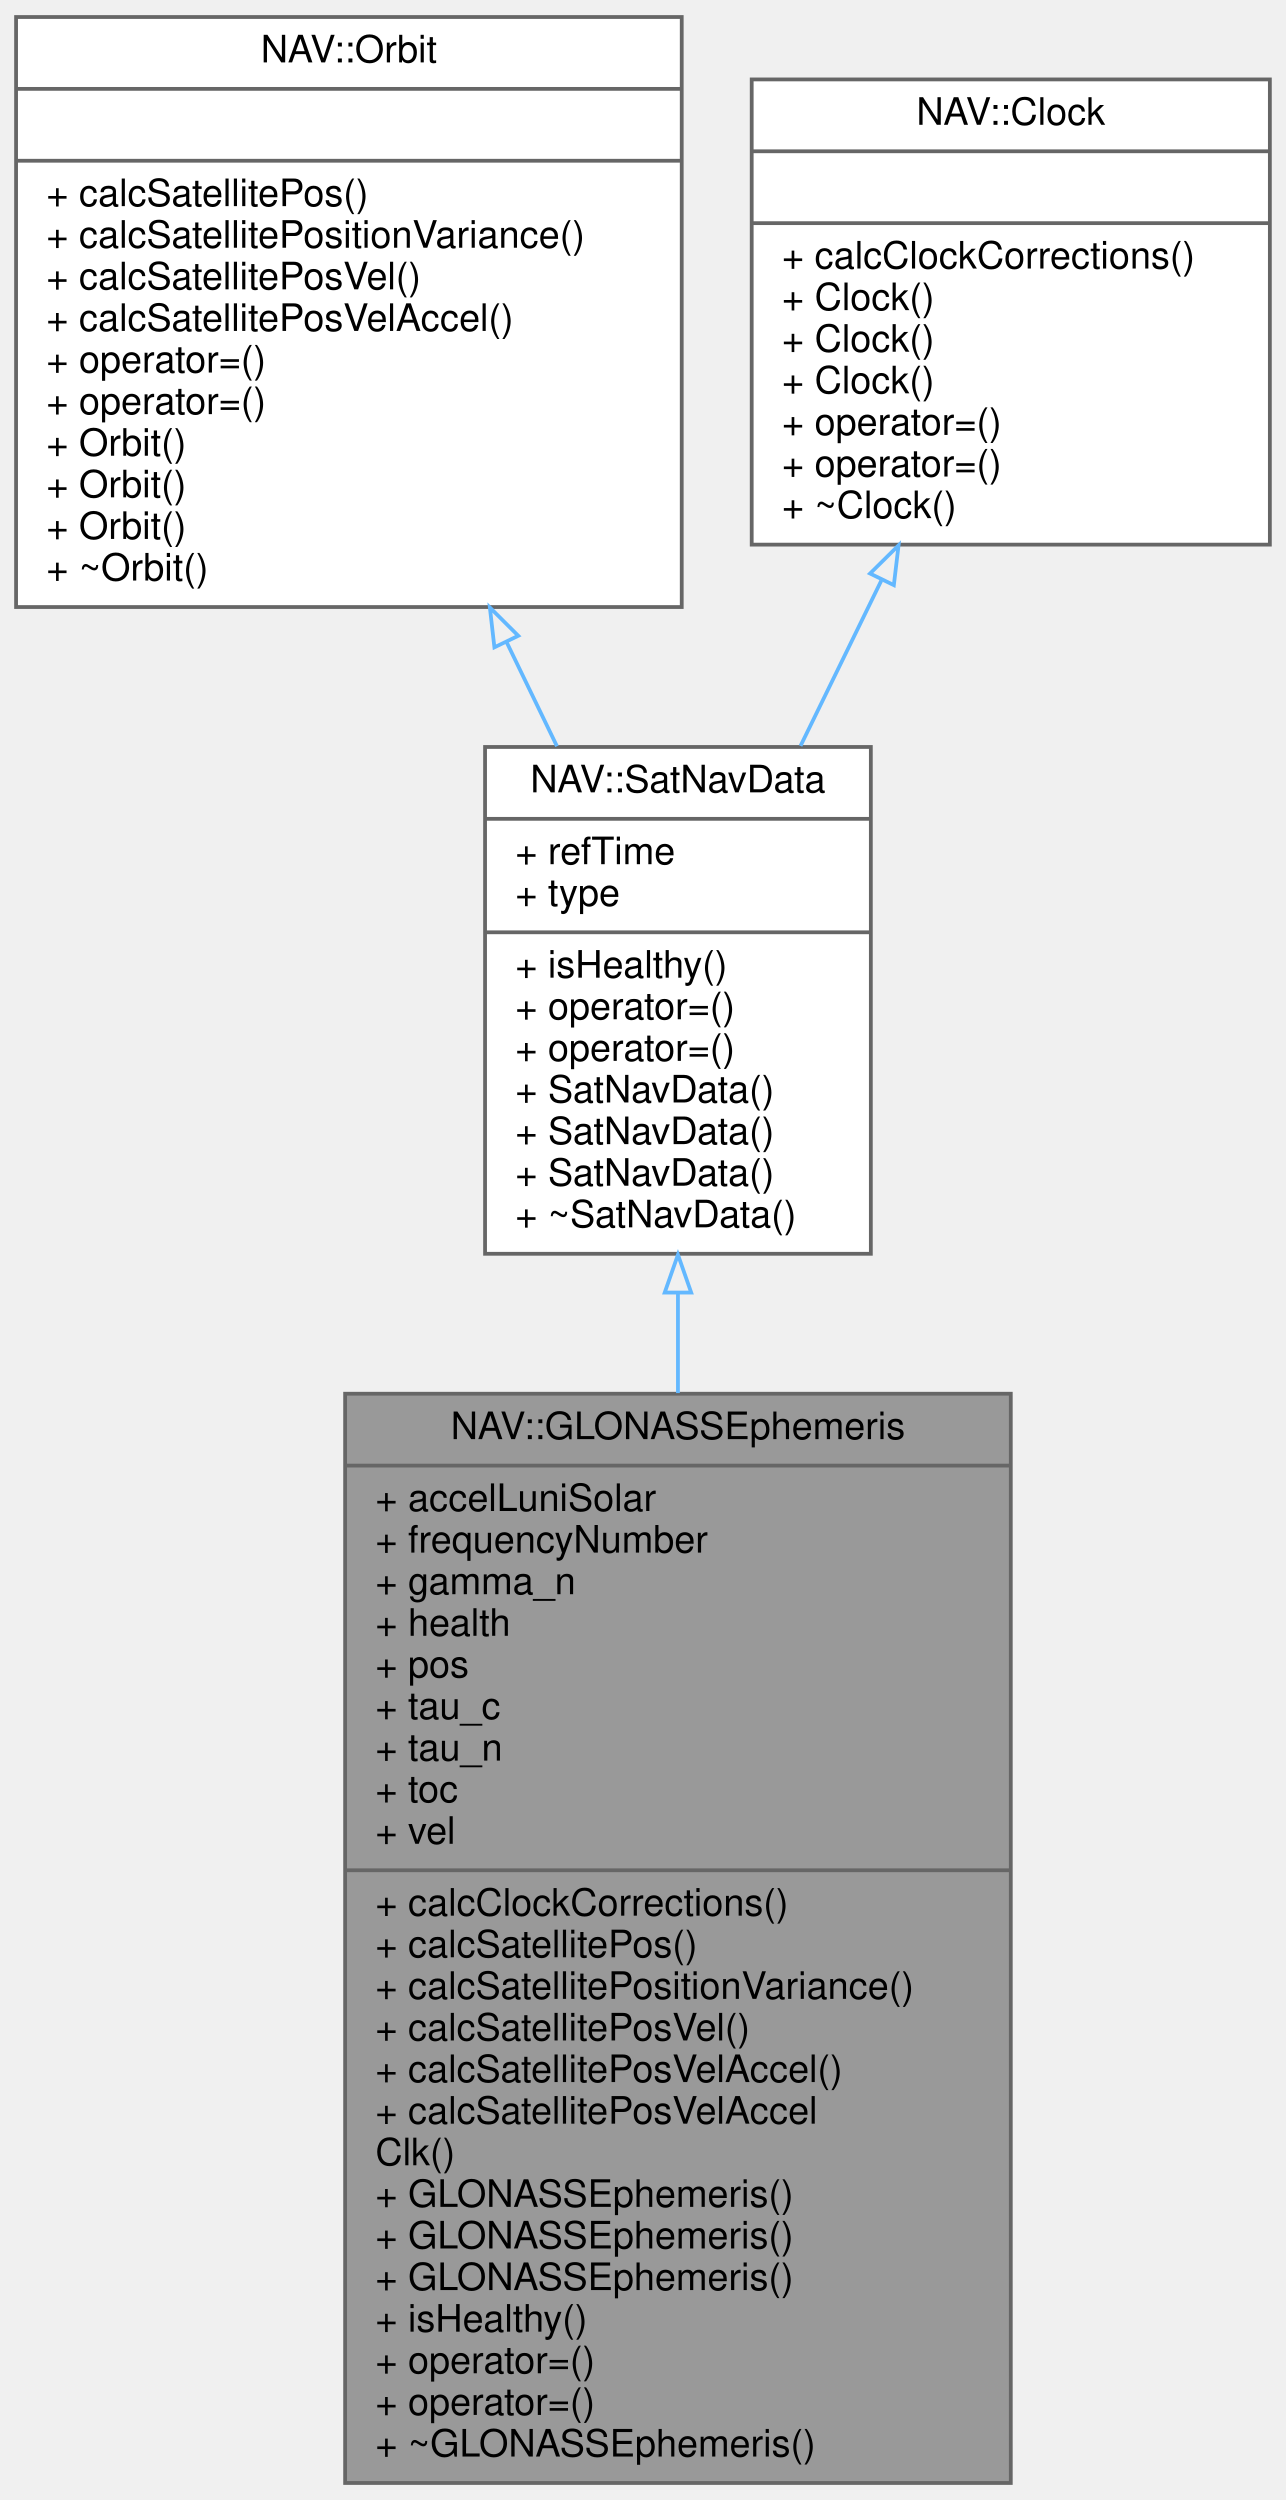
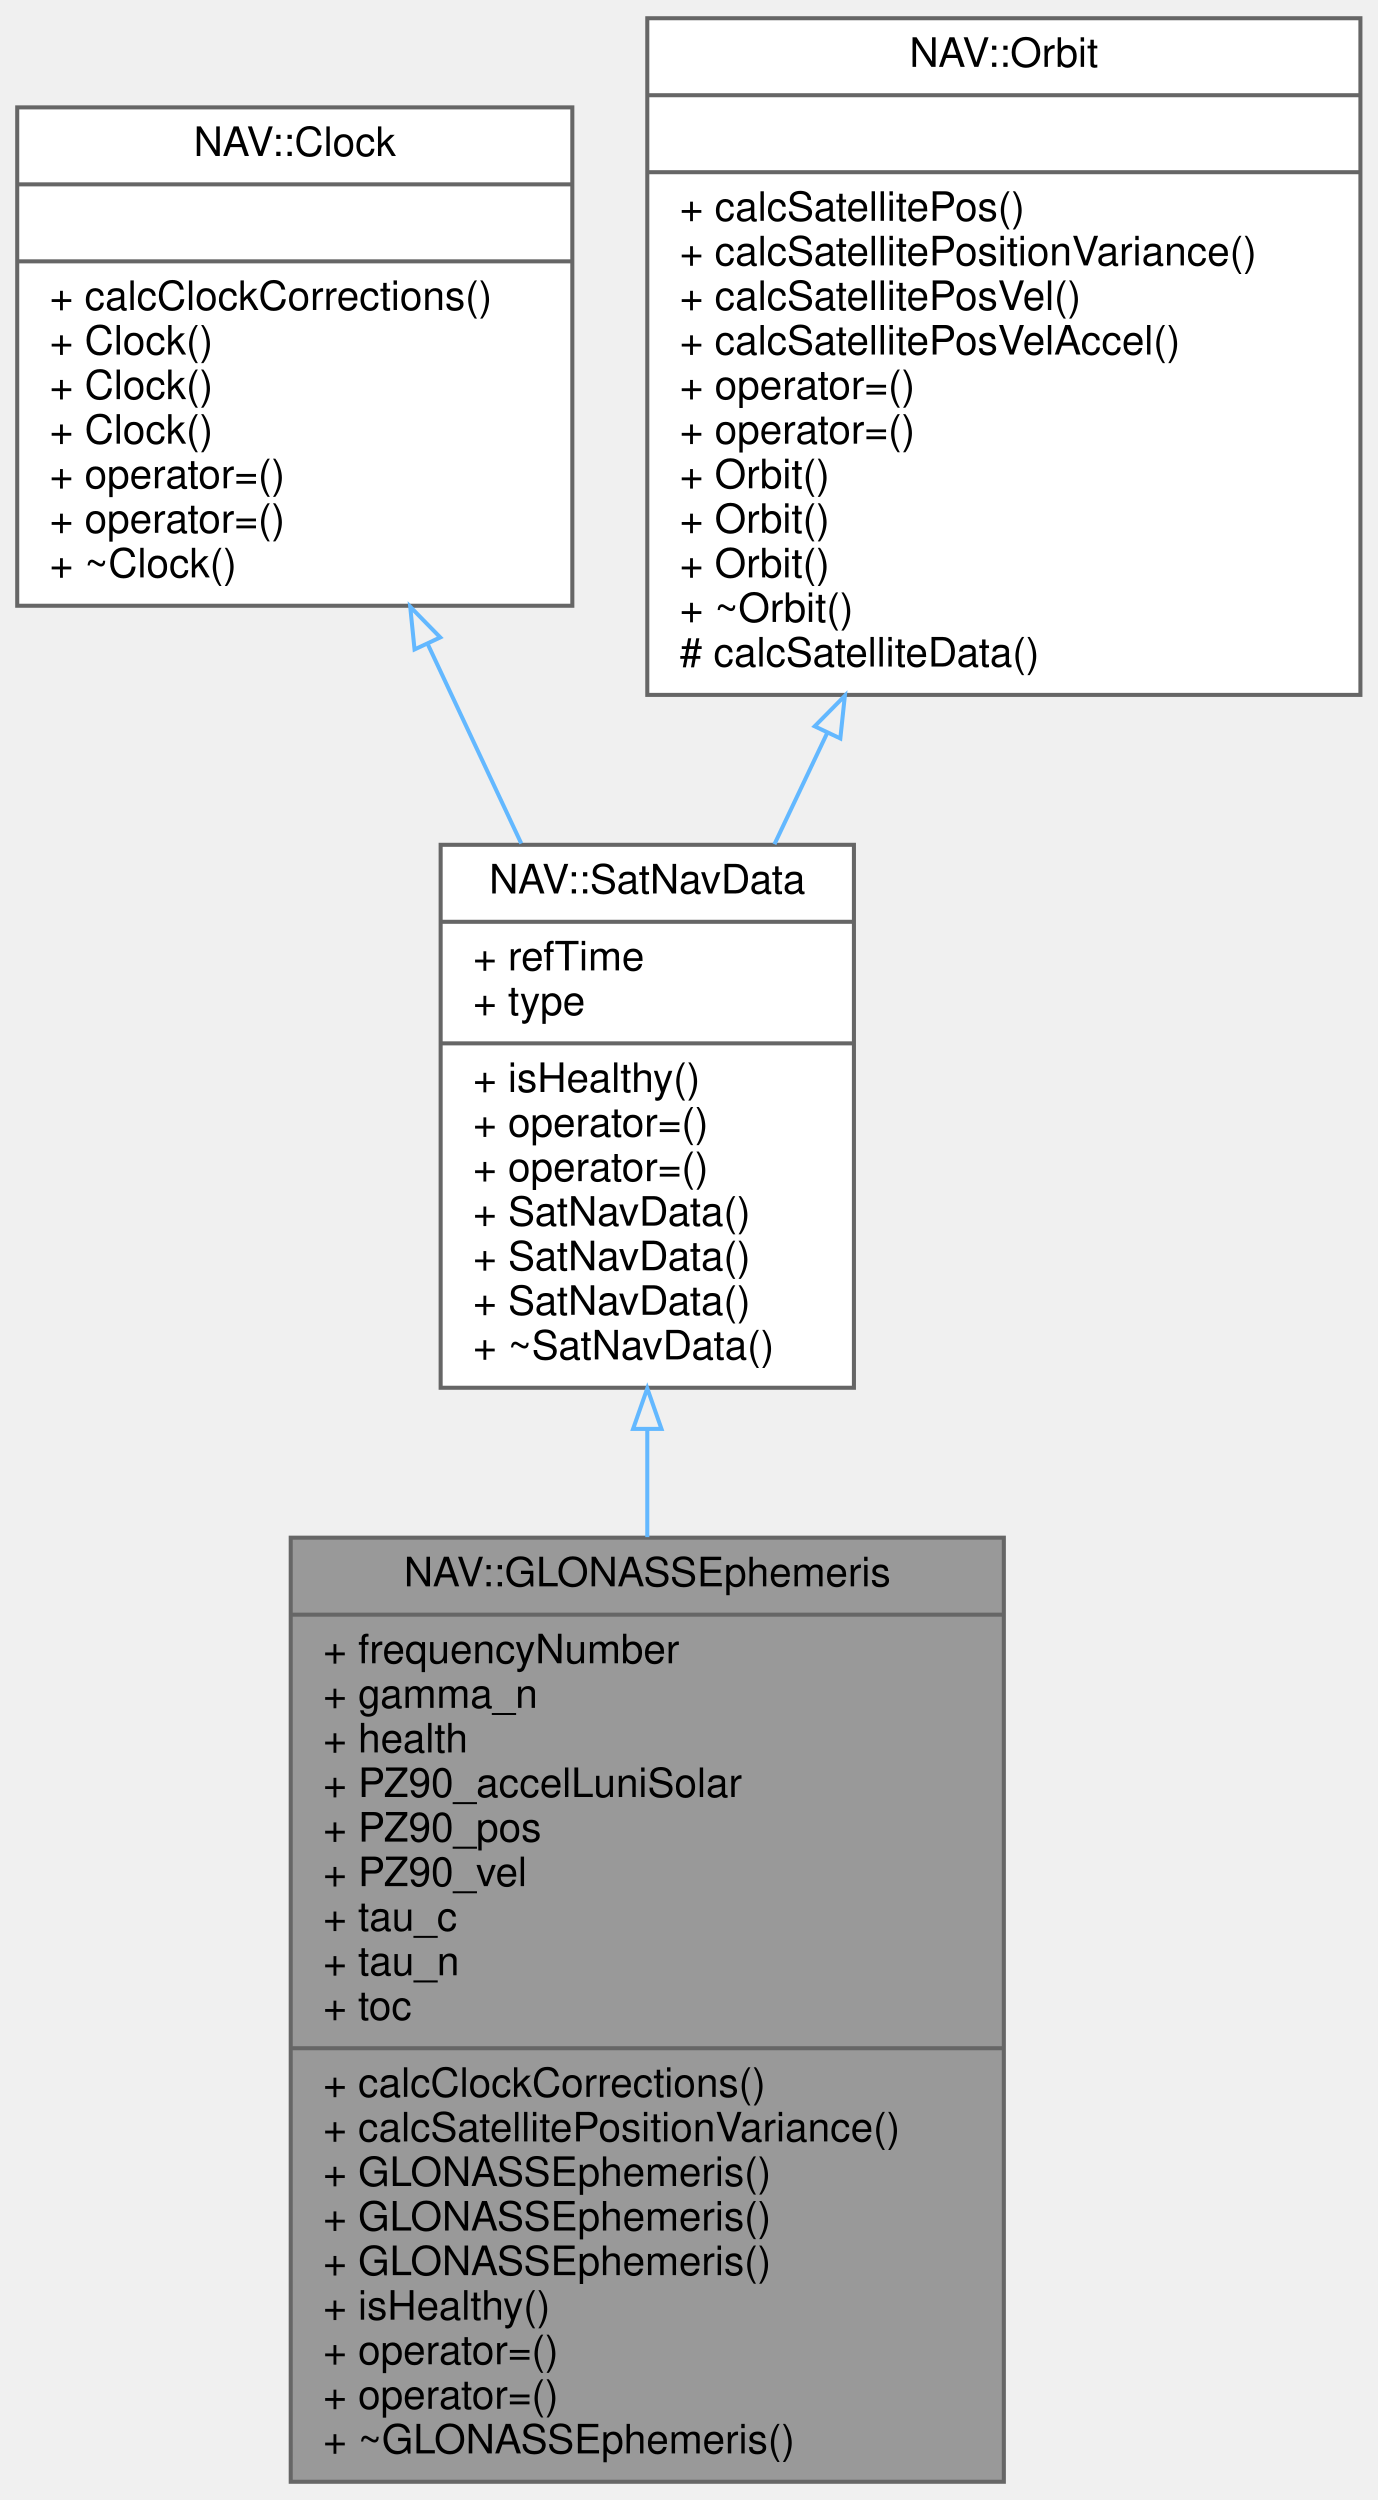
- <svg xmlns="http://www.w3.org/2000/svg" xmlns:xlink="http://www.w3.org/1999/xlink" width="340pt" height="661pt" viewBox="0.00 0.00 339.50 661.00">
-   <g id="graph0" class="graph" transform="scale(1 1) rotate(0) translate(4 657)">
+ <svg xmlns="http://www.w3.org/2000/svg" xmlns:xlink="http://www.w3.org/1999/xlink" width="340pt" height="617pt" viewBox="0.00 0.00 339.50 617.00">
+   <g id="graph0" class="graph" transform="scale(1 1) rotate(0) translate(4 613)">
    <g id="node1" class="node">
      <g id="a_node1">
        <a xlink:title="Broadcasted ephemeris message data.">
-           <polygon fill="#999999" stroke="#666666" points="87,-0.5 87,-288.5 263,-288.5 263,-0.5 87,-0.5" />
-           <text text-anchor="middle" x="175" y="-276.5" font-family="Helvetica,sans-Serif" font-size="10.00">NAV::GLONASSEphemeris</text>
-           <polyline fill="none" stroke="#666666" points="87,-269.5 263,-269.5 " />
-           <text text-anchor="start" x="95" y="-257.5" font-family="Helvetica,sans-Serif" font-size="10.00">+ accelLuniSolar</text>
-           <text text-anchor="start" x="95" y="-246.5" font-family="Helvetica,sans-Serif" font-size="10.00">+ frequencyNumber</text>
-           <text text-anchor="start" x="95" y="-235.5" font-family="Helvetica,sans-Serif" font-size="10.00">+ gamma_n</text>
-           <text text-anchor="start" x="95" y="-224.5" font-family="Helvetica,sans-Serif" font-size="10.00">+ health</text>
-           <text text-anchor="start" x="95" y="-213.5" font-family="Helvetica,sans-Serif" font-size="10.00">+ pos</text>
-           <text text-anchor="start" x="95" y="-202.5" font-family="Helvetica,sans-Serif" font-size="10.00">+ tau_c</text>
-           <text text-anchor="start" x="95" y="-191.5" font-family="Helvetica,sans-Serif" font-size="10.00">+ tau_n</text>
-           <text text-anchor="start" x="95" y="-180.5" font-family="Helvetica,sans-Serif" font-size="10.00">+ toc</text>
-           <text text-anchor="start" x="95" y="-169.5" font-family="Helvetica,sans-Serif" font-size="10.00">+ vel</text>
-           <polyline fill="none" stroke="#666666" points="87,-162.5 263,-162.5 " />
-           <text text-anchor="start" x="95" y="-150.5" font-family="Helvetica,sans-Serif" font-size="10.00">+ calcClockCorrections()</text>
-           <text text-anchor="start" x="95" y="-139.5" font-family="Helvetica,sans-Serif" font-size="10.00">+ calcSatellitePos()</text>
-           <text text-anchor="start" x="95" y="-128.5" font-family="Helvetica,sans-Serif" font-size="10.00">+ calcSatellitePositionVariance()</text>
-           <text text-anchor="start" x="95" y="-117.5" font-family="Helvetica,sans-Serif" font-size="10.00">+ calcSatellitePosVel()</text>
-           <text text-anchor="start" x="95" y="-106.5" font-family="Helvetica,sans-Serif" font-size="10.00">+ calcSatellitePosVelAccel()</text>
-           <text text-anchor="start" x="95" y="-95.5" font-family="Helvetica,sans-Serif" font-size="10.00">+ calcSatellitePosVelAccel</text>
-           <text text-anchor="start" x="95" y="-84.5" font-family="Helvetica,sans-Serif" font-size="10.00">Clk()</text>
-           <text text-anchor="start" x="95" y="-73.5" font-family="Helvetica,sans-Serif" font-size="10.00">+ GLONASSEphemeris()</text>
-           <text text-anchor="start" x="95" y="-62.5" font-family="Helvetica,sans-Serif" font-size="10.00">+ GLONASSEphemeris()</text>
-           <text text-anchor="start" x="95" y="-51.5" font-family="Helvetica,sans-Serif" font-size="10.00">+ GLONASSEphemeris()</text>
-           <text text-anchor="start" x="95" y="-40.5" font-family="Helvetica,sans-Serif" font-size="10.00">+ isHealthy()</text>
-           <text text-anchor="start" x="95" y="-29.5" font-family="Helvetica,sans-Serif" font-size="10.00">+ operator=()</text>
-           <text text-anchor="start" x="95" y="-18.5" font-family="Helvetica,sans-Serif" font-size="10.00">+ operator=()</text>
-           <text text-anchor="start" x="95" y="-7.5" font-family="Helvetica,sans-Serif" font-size="10.00">+ ~GLONASSEphemeris()</text>
+           <polygon fill="#999999" stroke="#666666" points="67.5,-0.5 67.5,-233.5 243.5,-233.5 243.5,-0.5 67.5,-0.5" />
+           <text text-anchor="middle" x="155.5" y="-221.5" font-family="Helvetica,sans-Serif" font-size="10.00">NAV::GLONASSEphemeris</text>
+           <polyline fill="none" stroke="#666666" points="67.5,-214.5 243.5,-214.5 " />
+           <text text-anchor="start" x="75.5" y="-202.5" font-family="Helvetica,sans-Serif" font-size="10.00">+ frequencyNumber</text>
+           <text text-anchor="start" x="75.5" y="-191.5" font-family="Helvetica,sans-Serif" font-size="10.00">+ gamma_n</text>
+           <text text-anchor="start" x="75.5" y="-180.5" font-family="Helvetica,sans-Serif" font-size="10.00">+ health</text>
+           <text text-anchor="start" x="75.5" y="-169.5" font-family="Helvetica,sans-Serif" font-size="10.00">+ PZ90_accelLuniSolar</text>
+           <text text-anchor="start" x="75.5" y="-158.5" font-family="Helvetica,sans-Serif" font-size="10.00">+ PZ90_pos</text>
+           <text text-anchor="start" x="75.5" y="-147.5" font-family="Helvetica,sans-Serif" font-size="10.00">+ PZ90_vel</text>
+           <text text-anchor="start" x="75.5" y="-136.5" font-family="Helvetica,sans-Serif" font-size="10.00">+ tau_c</text>
+           <text text-anchor="start" x="75.5" y="-125.5" font-family="Helvetica,sans-Serif" font-size="10.00">+ tau_n</text>
+           <text text-anchor="start" x="75.5" y="-114.5" font-family="Helvetica,sans-Serif" font-size="10.00">+ toc</text>
+           <polyline fill="none" stroke="#666666" points="67.5,-107.5 243.5,-107.5 " />
+           <text text-anchor="start" x="75.5" y="-95.5" font-family="Helvetica,sans-Serif" font-size="10.00">+ calcClockCorrections()</text>
+           <text text-anchor="start" x="75.5" y="-84.5" font-family="Helvetica,sans-Serif" font-size="10.00">+ calcSatellitePositionVariance()</text>
+           <text text-anchor="start" x="75.5" y="-73.5" font-family="Helvetica,sans-Serif" font-size="10.00">+ GLONASSEphemeris()</text>
+           <text text-anchor="start" x="75.5" y="-62.5" font-family="Helvetica,sans-Serif" font-size="10.00">+ GLONASSEphemeris()</text>
+           <text text-anchor="start" x="75.5" y="-51.5" font-family="Helvetica,sans-Serif" font-size="10.00">+ GLONASSEphemeris()</text>
+           <text text-anchor="start" x="75.5" y="-40.5" font-family="Helvetica,sans-Serif" font-size="10.00">+ isHealthy()</text>
+           <text text-anchor="start" x="75.5" y="-29.5" font-family="Helvetica,sans-Serif" font-size="10.00">+ operator=()</text>
+           <text text-anchor="start" x="75.5" y="-18.5" font-family="Helvetica,sans-Serif" font-size="10.00">+ operator=()</text>
+           <text text-anchor="start" x="75.5" y="-7.5" font-family="Helvetica,sans-Serif" font-size="10.00">+ ~GLONASSEphemeris()</text>
        </a>
      </g>
    </g>
    <g id="node2" class="node">
      <g id="a_node2">
        <a xlink:href="classNAV_1_1SatNavData.html" target="_top" xlink:title="Satellite Navigation data (to calculate SatNavData and clock)">
-           <polygon fill="white" stroke="#666666" points="124,-325.5 124,-459.5 226,-459.5 226,-325.5 124,-325.5" />
-           <text text-anchor="middle" x="175" y="-447.5" font-family="Helvetica,sans-Serif" font-size="10.00">NAV::SatNavData</text>
-           <polyline fill="none" stroke="#666666" points="124,-440.5 226,-440.5 " />
-           <text text-anchor="start" x="132" y="-428.5" font-family="Helvetica,sans-Serif" font-size="10.00">+ refTime</text>
-           <text text-anchor="start" x="132" y="-417.5" font-family="Helvetica,sans-Serif" font-size="10.00">+ type</text>
-           <polyline fill="none" stroke="#666666" points="124,-410.5 226,-410.5 " />
-           <text text-anchor="start" x="132" y="-398.5" font-family="Helvetica,sans-Serif" font-size="10.00">+ isHealthy()</text>
-           <text text-anchor="start" x="132" y="-387.5" font-family="Helvetica,sans-Serif" font-size="10.00">+ operator=()</text>
-           <text text-anchor="start" x="132" y="-376.5" font-family="Helvetica,sans-Serif" font-size="10.00">+ operator=()</text>
-           <text text-anchor="start" x="132" y="-365.5" font-family="Helvetica,sans-Serif" font-size="10.00">+ SatNavData()</text>
-           <text text-anchor="start" x="132" y="-354.5" font-family="Helvetica,sans-Serif" font-size="10.00">+ SatNavData()</text>
-           <text text-anchor="start" x="132" y="-343.5" font-family="Helvetica,sans-Serif" font-size="10.00">+ SatNavData()</text>
-           <text text-anchor="start" x="132" y="-332.5" font-family="Helvetica,sans-Serif" font-size="10.00">+ ~SatNavData()</text>
+           <polygon fill="white" stroke="#666666" points="104.5,-270.5 104.5,-404.5 206.5,-404.5 206.5,-270.5 104.5,-270.5" />
+           <text text-anchor="middle" x="155.5" y="-392.5" font-family="Helvetica,sans-Serif" font-size="10.00">NAV::SatNavData</text>
+           <polyline fill="none" stroke="#666666" points="104.5,-385.5 206.5,-385.5 " />
+           <text text-anchor="start" x="112.5" y="-373.5" font-family="Helvetica,sans-Serif" font-size="10.00">+ refTime</text>
+           <text text-anchor="start" x="112.5" y="-362.5" font-family="Helvetica,sans-Serif" font-size="10.00">+ type</text>
+           <polyline fill="none" stroke="#666666" points="104.5,-355.5 206.5,-355.5 " />
+           <text text-anchor="start" x="112.5" y="-343.5" font-family="Helvetica,sans-Serif" font-size="10.00">+ isHealthy()</text>
+           <text text-anchor="start" x="112.5" y="-332.5" font-family="Helvetica,sans-Serif" font-size="10.00">+ operator=()</text>
+           <text text-anchor="start" x="112.5" y="-321.5" font-family="Helvetica,sans-Serif" font-size="10.00">+ operator=()</text>
+           <text text-anchor="start" x="112.5" y="-310.5" font-family="Helvetica,sans-Serif" font-size="10.00">+ SatNavData()</text>
+           <text text-anchor="start" x="112.5" y="-299.5" font-family="Helvetica,sans-Serif" font-size="10.00">+ SatNavData()</text>
+           <text text-anchor="start" x="112.5" y="-288.5" font-family="Helvetica,sans-Serif" font-size="10.00">+ SatNavData()</text>
+           <text text-anchor="start" x="112.5" y="-277.5" font-family="Helvetica,sans-Serif" font-size="10.00">+ ~SatNavData()</text>
        </a>
      </g>
    </g>
    <g id="edge1" class="edge">
-       <path fill="none" stroke="#63b8ff" d="M175,-315.06C175,-306.55 175,-297.68 175,-288.68" />
-       <polygon fill="none" stroke="#63b8ff" points="171.5,-315.25 175,-325.25 178.5,-315.25 171.5,-315.25" />
+       <path fill="none" stroke="#63b8ff" d="M155.5,-260.32C155.5,-251.65 155.5,-242.67 155.5,-233.63" />
+       <polygon fill="none" stroke="#63b8ff" points="152,-260.35 155.5,-270.35 159,-260.35 152,-260.35" />
    </g>
    <g id="node3" class="node">
      <g id="a_node3">
-         <a xlink:href="classNAV_1_1Orbit.html" target="_top" xlink:title="Abstract satellite orbit information.">
-           <polygon fill="white" stroke="#666666" points="0,-496.5 0,-652.5 176,-652.5 176,-496.5 0,-496.5" />
-           <text text-anchor="middle" x="88" y="-640.5" font-family="Helvetica,sans-Serif" font-size="10.00">NAV::Orbit</text>
-           <polyline fill="none" stroke="#666666" points="0,-633.5 176,-633.5 " />
-           <text text-anchor="middle" x="88" y="-621.5" font-family="Helvetica,sans-Serif" font-size="10.00"> </text>
-           <polyline fill="none" stroke="#666666" points="0,-614.5 176,-614.5 " />
-           <text text-anchor="start" x="8" y="-602.5" font-family="Helvetica,sans-Serif" font-size="10.00">+ calcSatellitePos()</text>
-           <text text-anchor="start" x="8" y="-591.5" font-family="Helvetica,sans-Serif" font-size="10.00">+ calcSatellitePositionVariance()</text>
-           <text text-anchor="start" x="8" y="-580.5" font-family="Helvetica,sans-Serif" font-size="10.00">+ calcSatellitePosVel()</text>
-           <text text-anchor="start" x="8" y="-569.5" font-family="Helvetica,sans-Serif" font-size="10.00">+ calcSatellitePosVelAccel()</text>
-           <text text-anchor="start" x="8" y="-558.5" font-family="Helvetica,sans-Serif" font-size="10.00">+ operator=()</text>
-           <text text-anchor="start" x="8" y="-547.5" font-family="Helvetica,sans-Serif" font-size="10.00">+ operator=()</text>
-           <text text-anchor="start" x="8" y="-536.5" font-family="Helvetica,sans-Serif" font-size="10.00">+ Orbit()</text>
-           <text text-anchor="start" x="8" y="-525.5" font-family="Helvetica,sans-Serif" font-size="10.00">+ Orbit()</text>
-           <text text-anchor="start" x="8" y="-514.5" font-family="Helvetica,sans-Serif" font-size="10.00">+ Orbit()</text>
-           <text text-anchor="start" x="8" y="-503.5" font-family="Helvetica,sans-Serif" font-size="10.00">+ ~Orbit()</text>
+         <a xlink:href="classNAV_1_1Clock.html" target="_top" xlink:title="Abstract satellite clock information.">
+           <polygon fill="white" stroke="#666666" points="0,-463.5 0,-586.5 137,-586.5 137,-463.5 0,-463.5" />
+           <text text-anchor="middle" x="68.5" y="-574.5" font-family="Helvetica,sans-Serif" font-size="10.00">NAV::Clock</text>
+           <polyline fill="none" stroke="#666666" points="0,-567.5 137,-567.5 " />
+           <text text-anchor="middle" x="68.5" y="-555.5" font-family="Helvetica,sans-Serif" font-size="10.00"> </text>
+           <polyline fill="none" stroke="#666666" points="0,-548.5 137,-548.5 " />
+           <text text-anchor="start" x="8" y="-536.5" font-family="Helvetica,sans-Serif" font-size="10.00">+ calcClockCorrections()</text>
+           <text text-anchor="start" x="8" y="-525.5" font-family="Helvetica,sans-Serif" font-size="10.00">+ Clock()</text>
+           <text text-anchor="start" x="8" y="-514.5" font-family="Helvetica,sans-Serif" font-size="10.00">+ Clock()</text>
+           <text text-anchor="start" x="8" y="-503.5" font-family="Helvetica,sans-Serif" font-size="10.00">+ Clock()</text>
+           <text text-anchor="start" x="8" y="-492.5" font-family="Helvetica,sans-Serif" font-size="10.00">+ operator=()</text>
+           <text text-anchor="start" x="8" y="-481.5" font-family="Helvetica,sans-Serif" font-size="10.00">+ operator=()</text>
+           <text text-anchor="start" x="8" y="-470.5" font-family="Helvetica,sans-Serif" font-size="10.00">+ ~Clock()</text>
        </a>
      </g>
    </g>
    <g id="edge2" class="edge">
-       <path fill="none" stroke="#63b8ff" d="M129.72,-487.17C134.19,-477.94 138.68,-468.65 143.01,-459.69" />
-       <polygon fill="none" stroke="#63b8ff" points="126.47,-485.85 125.27,-496.38 132.78,-488.9 126.47,-485.85" />
+       <path fill="none" stroke="#63b8ff" d="M101.37,-453.91C108.92,-437.82 116.92,-420.75 124.4,-404.82" />
+       <polygon fill="none" stroke="#63b8ff" points="98.06,-452.72 96.99,-463.26 104.4,-455.69 98.06,-452.72" />
    </g>
    <g id="node4" class="node">
      <g id="a_node4">
-         <a xlink:href="classNAV_1_1Clock.html" target="_top" xlink:title="Abstract satellite clock information.">
-           <polygon fill="white" stroke="#666666" points="194.5,-513 194.5,-636 331.5,-636 331.5,-513 194.5,-513" />
-           <text text-anchor="middle" x="263" y="-624" font-family="Helvetica,sans-Serif" font-size="10.00">NAV::Clock</text>
-           <polyline fill="none" stroke="#666666" points="194.5,-617 331.5,-617 " />
-           <text text-anchor="middle" x="263" y="-605" font-family="Helvetica,sans-Serif" font-size="10.00"> </text>
-           <polyline fill="none" stroke="#666666" points="194.5,-598 331.5,-598 " />
-           <text text-anchor="start" x="202.5" y="-586" font-family="Helvetica,sans-Serif" font-size="10.00">+ calcClockCorrections()</text>
-           <text text-anchor="start" x="202.5" y="-575" font-family="Helvetica,sans-Serif" font-size="10.00">+ Clock()</text>
-           <text text-anchor="start" x="202.5" y="-564" font-family="Helvetica,sans-Serif" font-size="10.00">+ Clock()</text>
-           <text text-anchor="start" x="202.5" y="-553" font-family="Helvetica,sans-Serif" font-size="10.00">+ Clock()</text>
-           <text text-anchor="start" x="202.5" y="-542" font-family="Helvetica,sans-Serif" font-size="10.00">+ operator=()</text>
-           <text text-anchor="start" x="202.5" y="-531" font-family="Helvetica,sans-Serif" font-size="10.00">+ operator=()</text>
-           <text text-anchor="start" x="202.5" y="-520" font-family="Helvetica,sans-Serif" font-size="10.00">+ ~Clock()</text>
+         <a xlink:href="classNAV_1_1Orbit.html" target="_top" xlink:title="Abstract satellite orbit information.">
+           <polygon fill="white" stroke="#666666" points="155.5,-441.5 155.5,-608.5 331.5,-608.5 331.5,-441.5 155.5,-441.5" />
+           <text text-anchor="middle" x="243.5" y="-596.5" font-family="Helvetica,sans-Serif" font-size="10.00">NAV::Orbit</text>
+           <polyline fill="none" stroke="#666666" points="155.5,-589.5 331.5,-589.5 " />
+           <text text-anchor="middle" x="243.5" y="-577.5" font-family="Helvetica,sans-Serif" font-size="10.00"> </text>
+           <polyline fill="none" stroke="#666666" points="155.5,-570.5 331.5,-570.5 " />
+           <text text-anchor="start" x="163.5" y="-558.5" font-family="Helvetica,sans-Serif" font-size="10.00">+ calcSatellitePos()</text>
+           <text text-anchor="start" x="163.5" y="-547.5" font-family="Helvetica,sans-Serif" font-size="10.00">+ calcSatellitePositionVariance()</text>
+           <text text-anchor="start" x="163.5" y="-536.5" font-family="Helvetica,sans-Serif" font-size="10.00">+ calcSatellitePosVel()</text>
+           <text text-anchor="start" x="163.5" y="-525.5" font-family="Helvetica,sans-Serif" font-size="10.00">+ calcSatellitePosVelAccel()</text>
+           <text text-anchor="start" x="163.5" y="-514.5" font-family="Helvetica,sans-Serif" font-size="10.00">+ operator=()</text>
+           <text text-anchor="start" x="163.5" y="-503.5" font-family="Helvetica,sans-Serif" font-size="10.00">+ operator=()</text>
+           <text text-anchor="start" x="163.5" y="-492.5" font-family="Helvetica,sans-Serif" font-size="10.00">+ Orbit()</text>
+           <text text-anchor="start" x="163.5" y="-481.5" font-family="Helvetica,sans-Serif" font-size="10.00">+ Orbit()</text>
+           <text text-anchor="start" x="163.5" y="-470.5" font-family="Helvetica,sans-Serif" font-size="10.00">+ Orbit()</text>
+           <text text-anchor="start" x="163.5" y="-459.5" font-family="Helvetica,sans-Serif" font-size="10.00">+ ~Orbit()</text>
+           <text text-anchor="start" x="163.5" y="-448.5" font-family="Helvetica,sans-Serif" font-size="10.00"># calcSatelliteData()</text>
        </a>
      </g>
    </g>
    <g id="edge3" class="edge">
-       <path fill="none" stroke="#63b8ff" d="M228.77,-503.49C221.75,-489.12 214.37,-474.03 207.41,-459.79" />
-       <polygon fill="none" stroke="#63b8ff" points="225.79,-505.36 233.33,-512.81 232.08,-502.29 225.79,-505.36" />
+       <path fill="none" stroke="#63b8ff" d="M199.88,-432.05C195.49,-422.8 191.1,-413.54 186.88,-404.64" />
+       <polygon fill="none" stroke="#63b8ff" points="196.81,-433.75 204.26,-441.29 203.14,-430.75 196.81,-433.75" />
    </g>
  </g>
</svg>
